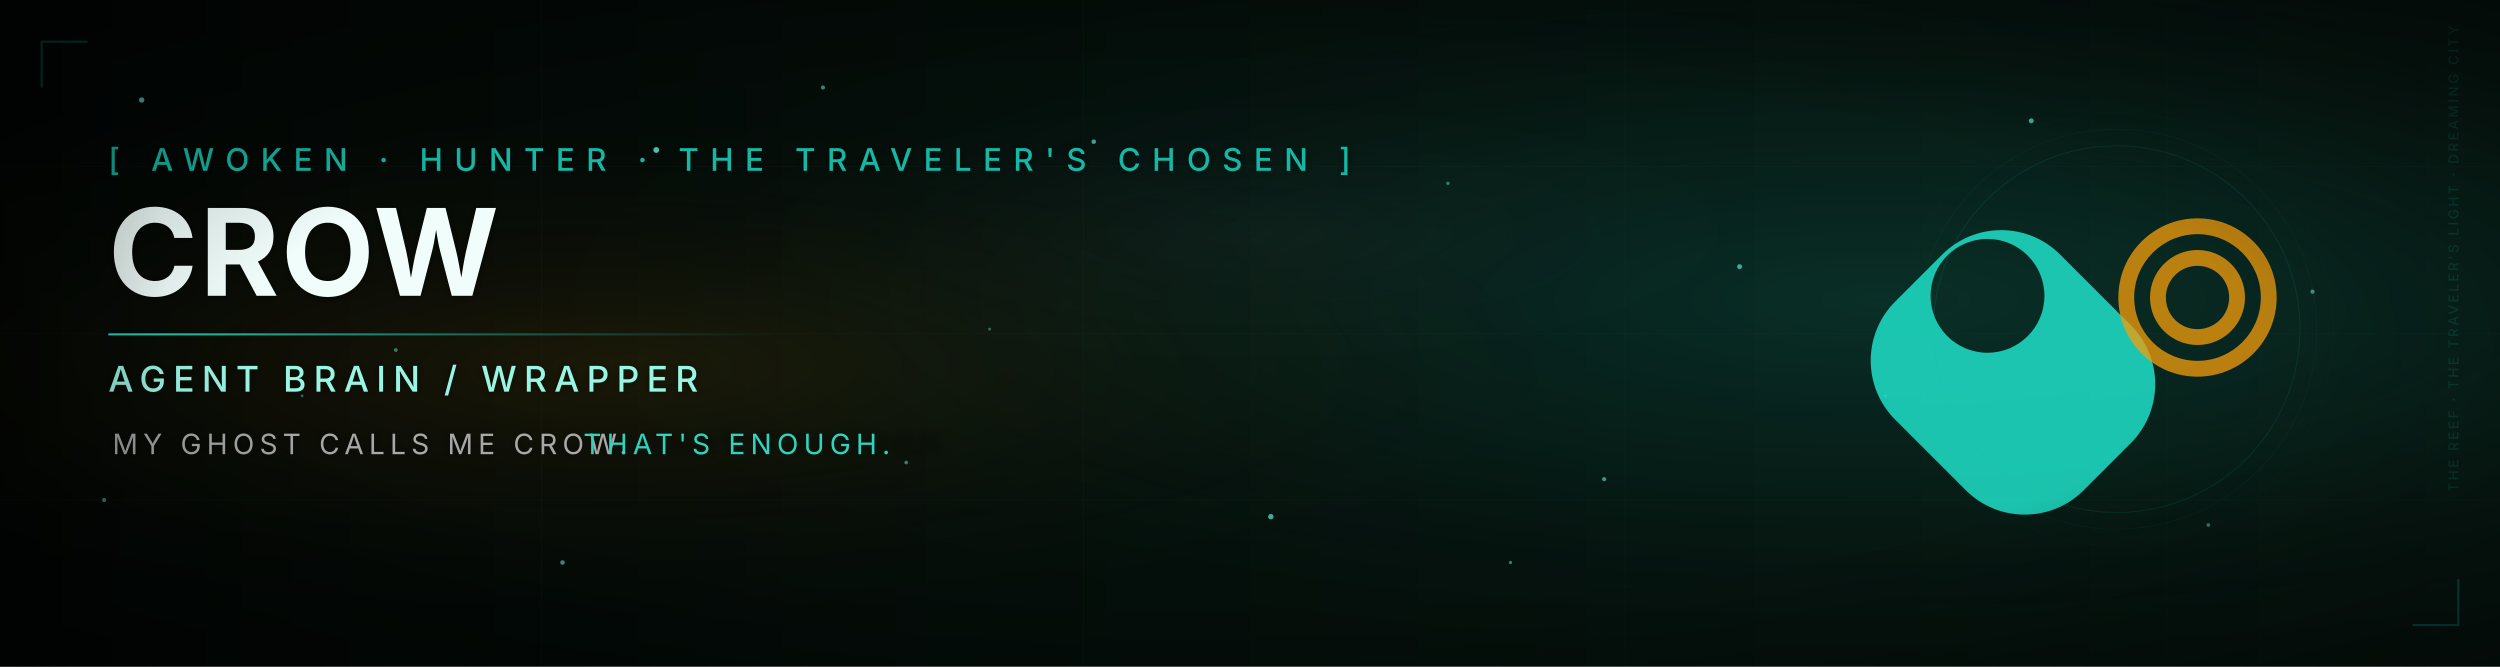
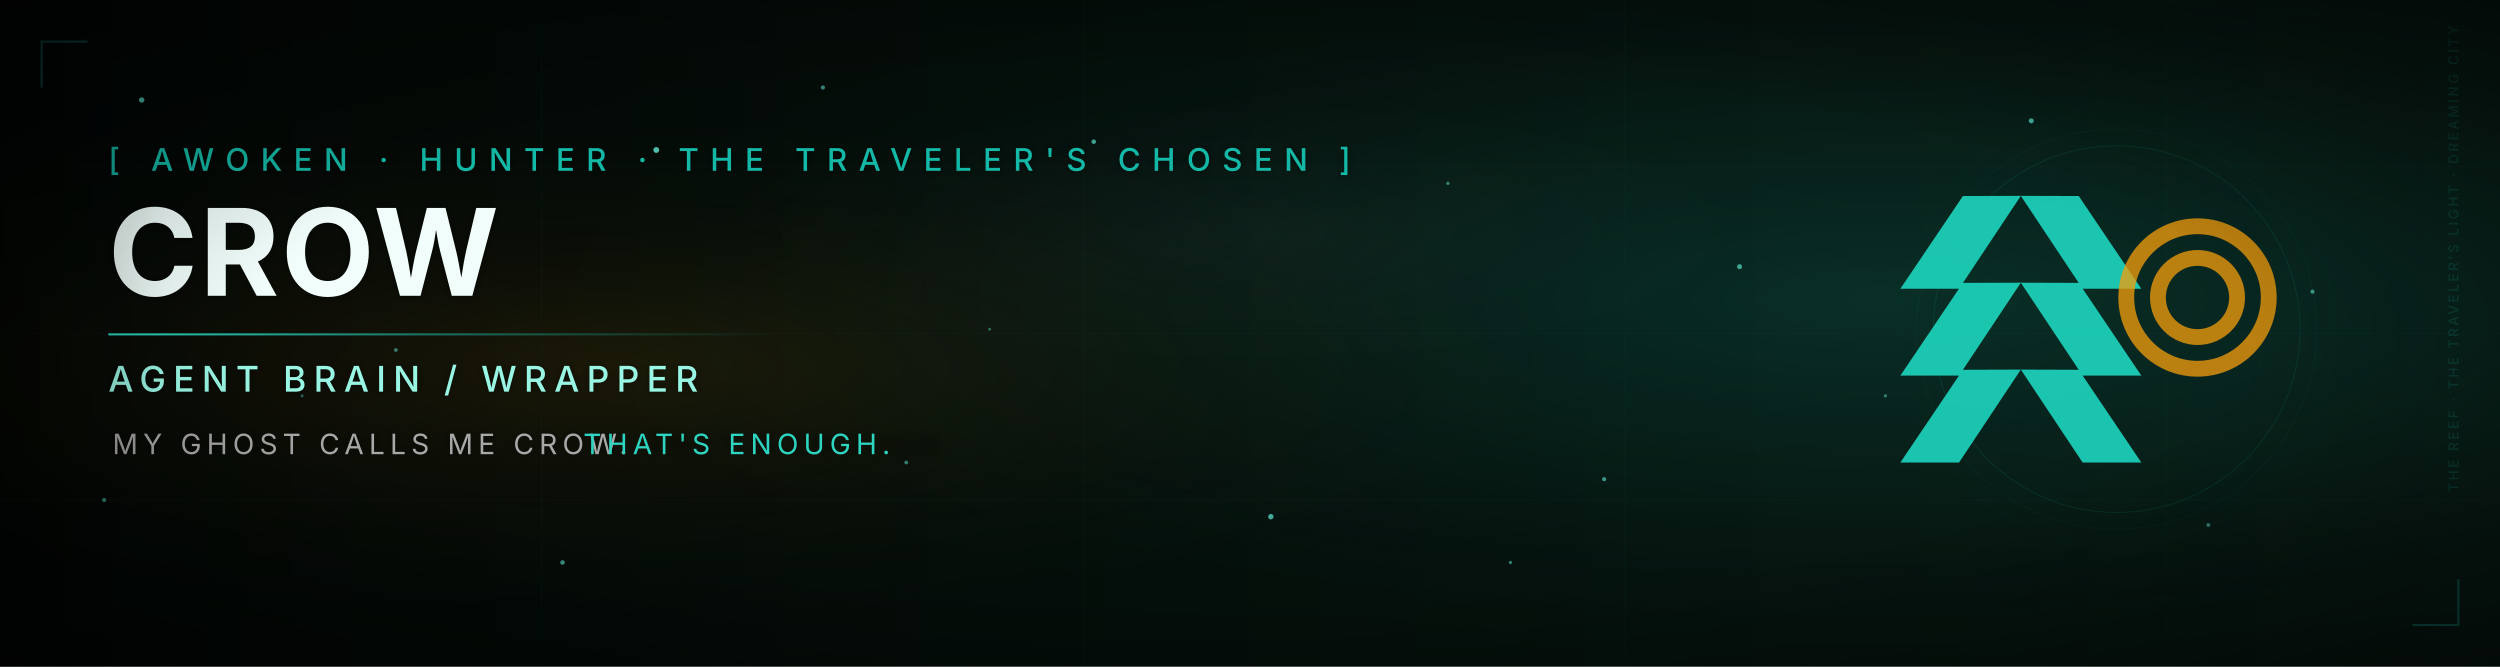
<svg xmlns="http://www.w3.org/2000/svg" viewBox="0 0 1200 320" width="1200" height="320" role="img" aria-label="Crow - Agent Brain / Wrapper">
  <defs>
    <linearGradient id="space" x1="0" y1="0" x2="1" y2="0">
      <stop offset="0%" stop-color="#020604" />
      <stop offset="40%" stop-color="#040d09" />
      <stop offset="100%" stop-color="#071610" />
    </linearGradient>
    <radialGradient id="tealglow" cx="0.75" cy="0.45" r="0.58">
      <stop offset="0%" stop-color="#1ee0c8" stop-opacity="0.14" />
      <stop offset="50%" stop-color="#14b8a6" stop-opacity="0.06" />
      <stop offset="100%" stop-color="#000" stop-opacity="0" />
    </radialGradient>
    <radialGradient id="ambergow" cx="0.25" cy="0.55" r="0.42">
      <stop offset="0%" stop-color="#f59e0b" stop-opacity="0.10" />
      <stop offset="100%" stop-color="#000" stop-opacity="0" />
    </radialGradient>
    <radialGradient id="coreglow" cx="0.5" cy="0.35" r="0.25">
      <stop offset="0%" stop-color="#ecfdf5" stop-opacity="0.03" />
      <stop offset="100%" stop-color="#000" stop-opacity="0" />
    </radialGradient>
    <filter id="textsoft" x="-30%" y="-30%" width="160%" height="160%">
      <feGaussianBlur stdDeviation="2" />
    </filter>
    <radialGradient id="vig" cx="0.5" cy="0.5" r="0.72">
      <stop offset="55%" stop-color="#000" stop-opacity="0" />
      <stop offset="100%" stop-color="#000" stop-opacity="0.55" />
    </radialGradient>
    <linearGradient id="accentbar" x1="0" y1="0" x2="1" y2="0">
      <stop offset="0%" stop-color="#2dd4bf" stop-opacity="1" />
      <stop offset="100%" stop-color="#14b8a6" stop-opacity="0" />
    </linearGradient>
    <linearGradient id="leftfade" x1="0" y1="0" x2="1" y2="0">
      <stop offset="0%" stop-color="#000" stop-opacity="0.22" />
      <stop offset="25%" stop-color="#000" stop-opacity="0" />
    </linearGradient>
  </defs>
  <rect width="1200" height="320" fill="url(#space)" />
  <rect width="1200" height="320" fill="url(#tealglow)" />
  <rect width="1200" height="320" fill="url(#ambergow)" />
  <rect width="1200" height="320" fill="url(#coreglow)" />
  <g fill="#5eead4">
    <circle cx="68" cy="48" r="1.3" opacity="0.75" />
    <circle cx="190" cy="168" r="0.9" opacity="0.5" />
    <circle cx="315" cy="72" r="1.4" opacity="0.8" />
    <circle cx="435" cy="222" r="0.9" opacity="0.5" />
    <circle cx="525" cy="68" r="1.1" opacity="0.65" />
    <circle cx="610" cy="248" r="1.3" opacity="0.7" />
    <circle cx="695" cy="88" r="0.8" opacity="0.5" />
    <circle cx="770" cy="230" r="1.0" opacity="0.6" />
    <circle cx="50" cy="240" r="1.0" opacity="0.55" />
    <circle cx="975" cy="58" r="1.2" opacity="0.7" />
    <circle cx="1060" cy="252" r="0.9" opacity="0.5" />
    <circle cx="270" cy="270" r="1.1" opacity="0.6" />
    <circle cx="475" cy="158" r="0.7" opacity="0.4" />
    <circle cx="835" cy="128" r="1.2" opacity="0.65" />
    <circle cx="145" cy="190" r="0.7" opacity="0.4" />
    <circle cx="725" cy="270" r="0.8" opacity="0.5" />
    <circle cx="395" cy="42" r="1.0" opacity="0.55" />
    <circle cx="905" cy="190" r="0.8" opacity="0.45" />
    <circle cx="113" cy="122" r="0.9" opacity="0.5" />
    <circle cx="1110" cy="140" r="1.0" opacity="0.6" />
  </g>
  <g stroke="#14b8a6" stroke-width="0.35" opacity="0.04">
    <line x1="0" y1="80" x2="1200" y2="80" />
    <line x1="0" y1="160" x2="1200" y2="160" />
    <line x1="0" y1="240" x2="1200" y2="240" />
    <line x1="260" y1="0" x2="260" y2="320" />
    <line x1="520" y1="0" x2="520" y2="320" />
    <line x1="780" y1="0" x2="780" y2="320" />
    <line x1="1040" y1="0" x2="1040" y2="320" />
  </g>
  <g transform="translate(970,158) scale(4.0) translate(-16, -16)" opacity="0.85" fill="#1ee0c8">
-     <path d="M20.71 7.04c-3.9-3.9-10.24-3.9-14.14 0l-5.66 5.66c-3.9 3.9-3.9 10.24 0 14.14l8.49 8.49c3.9 3.9 10.24 3.9 14.14 0l5.66-5.66c3.9-3.9 3.9-10.24 0-14.14L20.71 7.04zM12 18.83c-3.77 0-6.83-3.06-6.83-6.83s3.06-6.83 6.83-6.83 6.83 3.06 6.83 6.83-3.06 6.83-6.83 6.83z" />
+     <path d="m9.055 10.446 6.945-.023-6.948 10.451 6.948-.024-7.412 11.15h-7.045l7.036-10.428h-7.036l7.032-10.422h-7.032l7.507-11.126 6.95-.024zm13.89 0-6.945-10.446 6.95.024 7.507 11.126h-7.032l7.032 10.422h-7.036l7.036 10.428h-7.045l-7.412-11.15 6.948.024-6.948-10.451z" />
  </g>
  <g transform="translate(1070,158) scale(3.8) translate(-16, -16)" opacity="0.75" fill="#f59e0b">
    <path d="M12 2C6.48 2 2 6.48 2 12s4.48 10 10 10 10-4.48 10-10S17.52 2 12 2zm0 18c-4.41 0-8-3.59-8-8s3.59-8 8-8 8 3.59 8 8-3.59 8-8 8z" />
    <path d="M12 6c3.31 0 6 2.69 6 6s-2.69 6-6 6-6-2.69-6-6 2.69-6 6-6zm0 2c-2.21 0-4 1.79-4 4s1.79 4 4 4 4-1.79 4-4-1.79-4-4-4z" />
  </g>
  <g fill="none" stroke="#14b8a6">
    <circle cx="1016" cy="158" r="88" stroke-width="0.5" opacity="0.12" />
    <circle cx="1016" cy="158" r="96" stroke-width="0.3" opacity="0.07" />
    <circle cx="1016" cy="158" r="104" stroke-width="0.2" opacity="0.04" />
  </g>
  <g font-family="'Haas Grot Disp Trial', 'Haas Grot Text Trial', 'Inter', -apple-system, BlinkMacSystemFont, sans-serif" filter="url(#textsoft)" opacity="0.55">
    <text x="52" y="82" font-size="15" font-weight="500" fill="#020604" letter-spacing="5.5">[ AWOKEN  ·  HUNTER  ·  THE TRAVELER'S CHOSEN ]</text>
    <text x="52" y="142" font-size="58" font-weight="700" fill="#020604" letter-spacing="1">CROW</text>
    <text x="52" y="188" font-size="17" font-weight="500" fill="#020604" letter-spacing="3.5">AGENT BRAIN  /  WRAPPER</text>
    <text x="54" y="218" font-size="13.5" font-weight="400" fill="#020604" letter-spacing="2.5">MY GHOST CALLS ME CROW. THAT'S ENOUGH.</text>
  </g>
  <g font-family="'Haas Grot Disp Trial', 'Haas Grot Text Trial', 'Inter', -apple-system, BlinkMacSystemFont, sans-serif">
    <text x="52" y="82" font-size="15" font-weight="500" fill="#14b8a6" letter-spacing="5.5">[ AWOKEN  ·  HUNTER  ·  THE TRAVELER'S CHOSEN ]</text>
    <text x="52" y="142" font-size="58" font-weight="700" fill="#f0fdfa" letter-spacing="1">CROW</text>
    <text x="52" y="188" font-size="17" font-weight="500" fill="#99f6e4" letter-spacing="3.5">AGENT BRAIN  /  WRAPPER</text>
    <text x="54" y="218" font-size="13.5" font-weight="400" fill="#a8a8a8" letter-spacing="2.5">MY GHOST CALLS ME CROW. <tspan x="280" fill="#2dd4bf">THAT'S ENOUGH.</tspan>
    </text>
  </g>
  <rect x="52" y="160" width="320" height="1" fill="url(#accentbar)" />
  <text transform="translate(1180, 236) rotate(-90)" font-family="'Haas Grot Disp Trial', 'Haas Grot Text Trial', 'Inter', sans-serif" font-size="6.5" font-weight="500" letter-spacing="1.2" fill="#14b8a6" opacity="0.18">THE REEF  ·  THE TRAVELER'S LIGHT  ·  DREAMING CITY</text>
  <g fill="none" stroke="#14b8a6" stroke-width="1" opacity="0.35">
    <path d="M 20 42 L 20 20 L 42 20" />
    <path d="M 1180 278 L 1180 300 L 1158 300" />
  </g>
  <rect width="320" height="320" fill="url(#leftfade)" />
  <rect width="1200" height="320" fill="url(#vig)" pointer-events="none" />
</svg>
